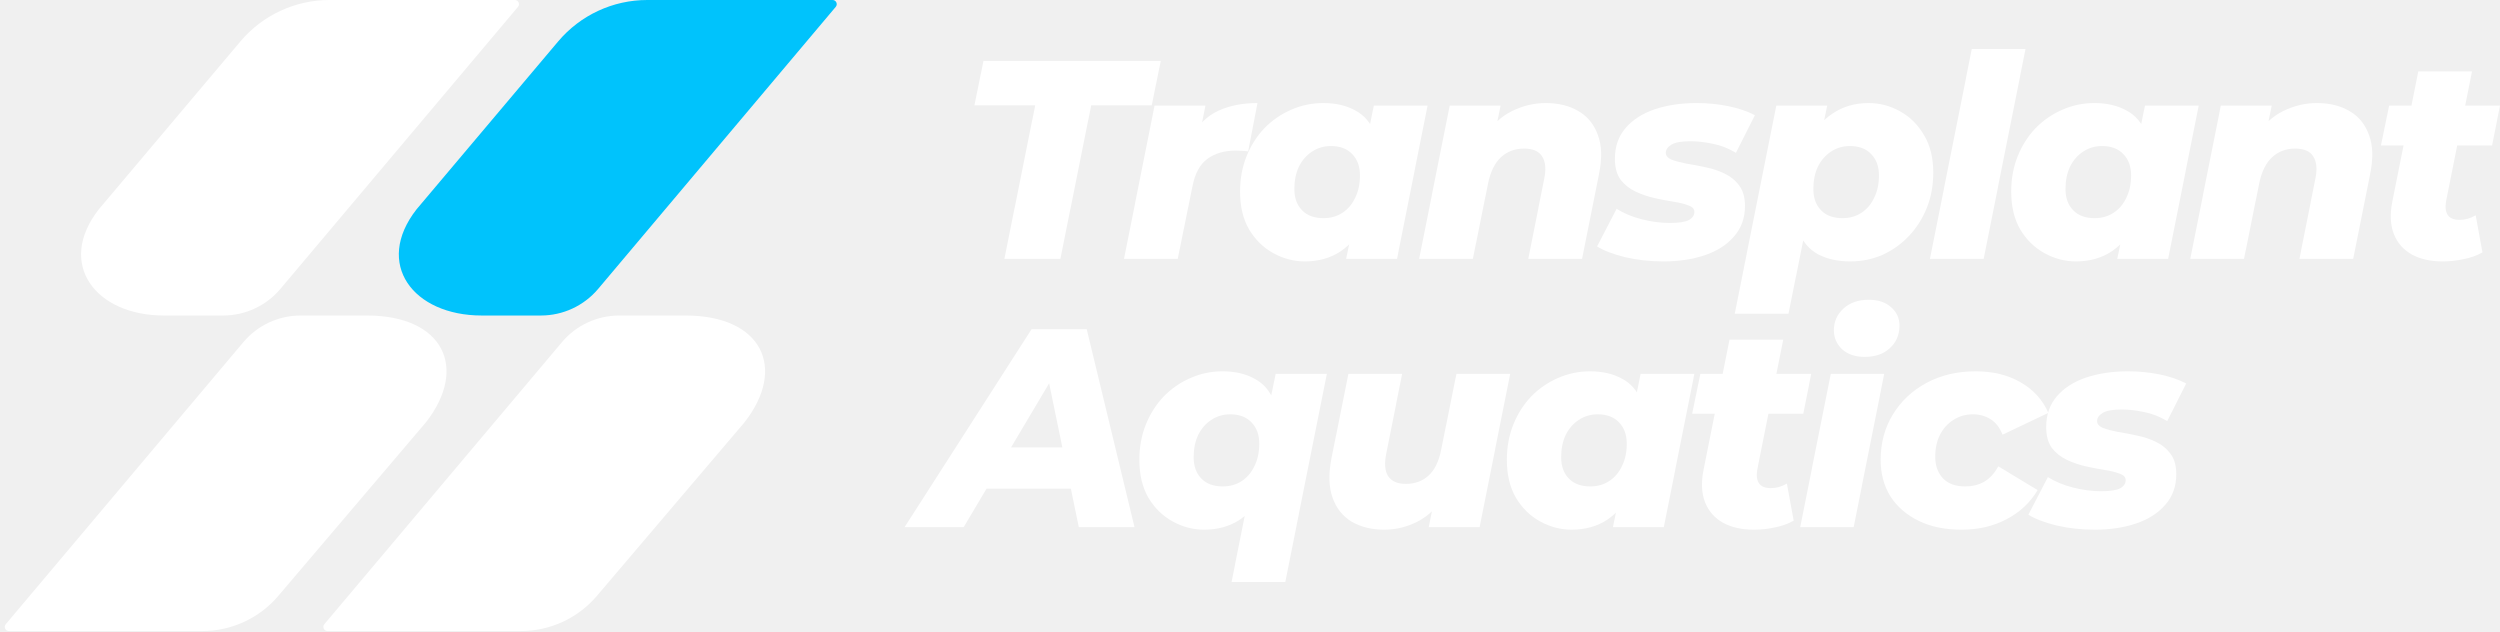
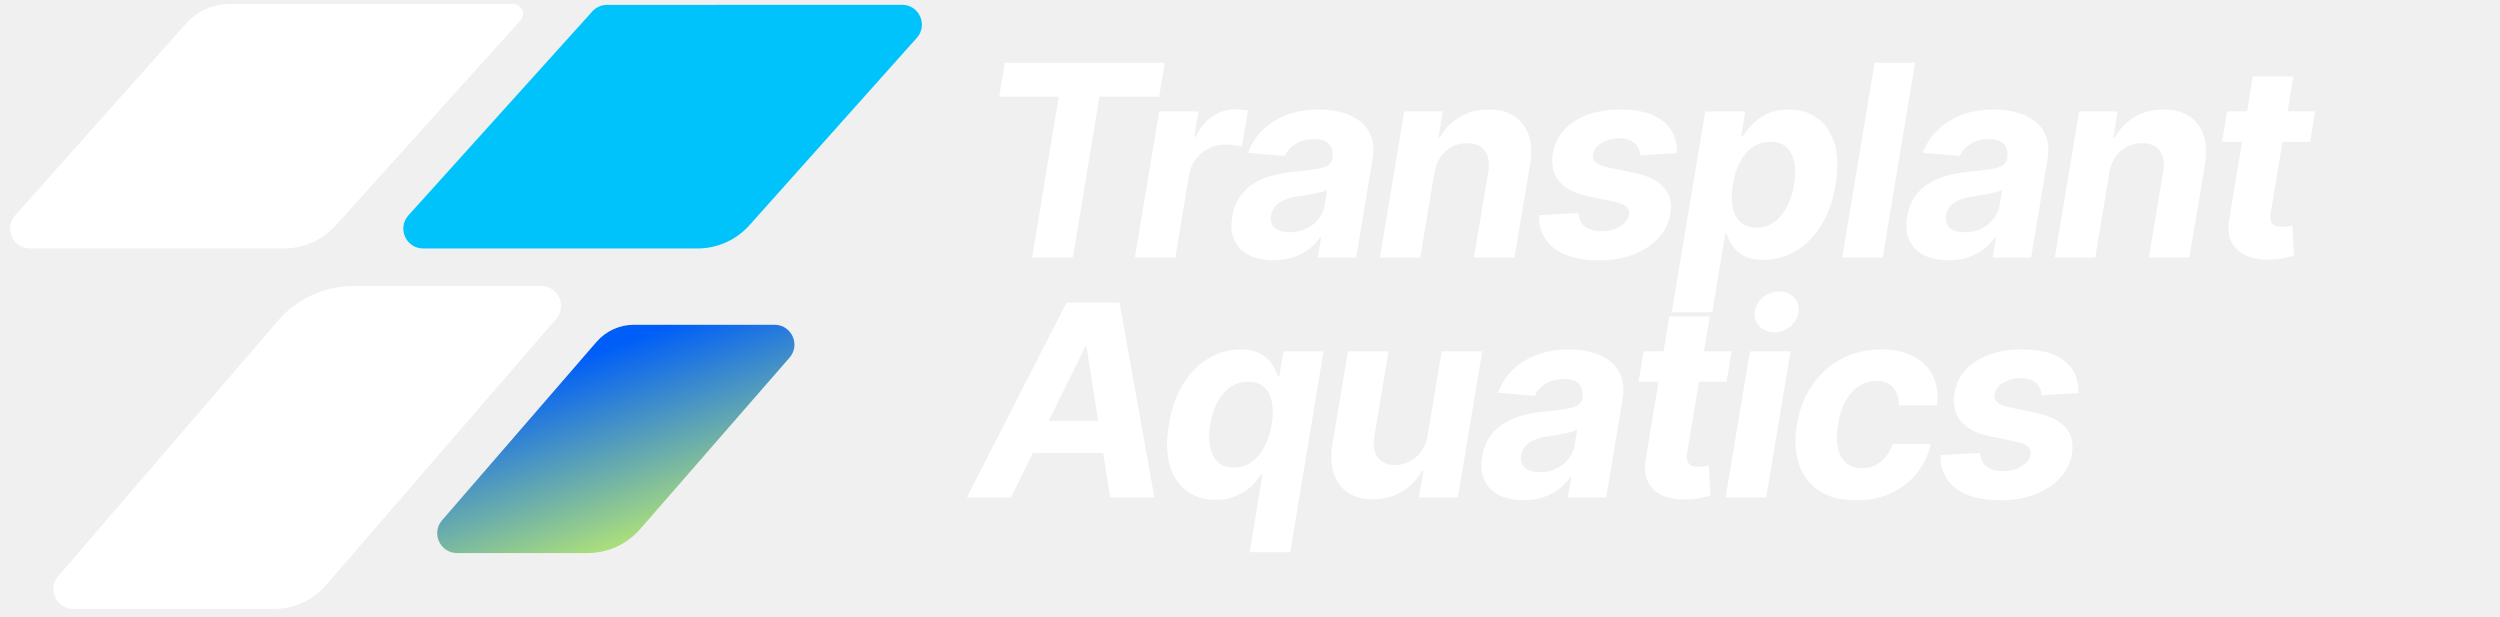
- <svg xmlns="http://www.w3.org/2000/svg" preserveAspectRatio="none" overflow="visible" style="display: block;" width="160" height="40.387" viewBox="0 0 160 40.387" fill="none">
-   <g id="Frame 6">
-     <g id="Primary">
-       <path id="Vector" d="M10.495 20.193C6.102 20.193 3.594 16.884 6.325 13.394L15.389 2.648C16.806 0.969 18.89 0 21.086 0H32.949C33.175 0 33.298 0.265 33.152 0.438L17.946 18.489C17.036 19.57 15.695 20.193 14.282 20.193H10.495Z" fill="white" />
-       <path id="Vector_2" d="M23.489 20.193C28.357 20.193 29.989 23.539 27.259 27.029L17.811 38.137C16.598 39.564 14.819 40.387 12.945 40.387H0.572C0.346 40.387 0.223 40.122 0.369 39.949L15.575 21.898C16.485 20.817 17.826 20.193 19.239 20.193H23.489Z" fill="white" />
-       <path id="Vector_3" d="M43.878 20.193C48.746 20.193 50.379 23.539 47.648 27.029L38.201 38.137C36.987 39.564 35.208 40.387 33.334 40.387H20.962C20.735 40.387 20.612 40.122 20.758 39.949L35.965 21.898C36.875 20.817 38.216 20.193 39.629 20.193H43.878Z" fill="white" />
-       <path id="Vector_4" d="M30.831 20.193C26.438 20.193 23.93 16.884 26.661 13.394L35.725 2.648C37.142 0.969 39.226 0 41.422 0H53.285C53.511 0 53.634 0.265 53.488 0.438L38.282 18.489C37.371 19.57 36.031 20.193 34.617 20.193H30.831Z" fill="#00C3FC" />
-     </g>
-     <g id="Vector_5">
-       <path d="M57.893 33.737L66.02 21.068H69.55L72.609 33.737H69.043L66.781 22.769H68.192L61.676 33.737H57.893ZM61.441 31.276L62.889 28.633H69.079L69.477 31.276H61.441Z" fill="white" />
-       <path d="M77.064 33.9C76.364 33.9 75.694 33.725 75.055 33.376C74.415 33.026 73.896 32.519 73.498 31.855C73.112 31.192 72.919 30.383 72.919 29.43C72.919 28.609 73.058 27.855 73.335 27.167C73.613 26.479 73.993 25.882 74.475 25.375C74.97 24.869 75.537 24.476 76.177 24.199C76.828 23.909 77.516 23.764 78.24 23.764C79.037 23.764 79.718 23.921 80.285 24.235C80.865 24.537 81.287 25.031 81.552 25.719C81.818 26.395 81.878 27.312 81.734 28.47C81.625 29.569 81.365 30.528 80.955 31.348C80.545 32.169 80.014 32.802 79.362 33.249C78.711 33.683 77.945 33.9 77.064 33.9ZM78.258 31.131C78.717 31.131 79.121 31.017 79.471 30.787C79.821 30.558 80.092 30.238 80.285 29.828C80.491 29.418 80.593 28.941 80.593 28.398C80.593 27.831 80.43 27.378 80.105 27.041C79.779 26.691 79.32 26.516 78.729 26.516C78.282 26.516 77.878 26.636 77.516 26.878C77.166 27.107 76.889 27.427 76.684 27.837C76.49 28.247 76.394 28.724 76.394 29.267C76.394 29.834 76.557 30.287 76.883 30.624C77.209 30.962 77.667 31.131 78.258 31.131ZM78.819 37.249L79.851 32.072L80.684 28.851L81.281 25.683L81.643 23.927H84.919L82.258 37.249H78.819Z" fill="white" />
-       <path d="M88.597 33.9C87.8 33.9 87.107 33.731 86.515 33.394C85.936 33.044 85.526 32.531 85.285 31.855C85.043 31.179 85.019 30.341 85.212 29.339L86.298 23.927H89.737L88.724 29.013C88.591 29.641 88.627 30.124 88.832 30.461C89.049 30.799 89.43 30.968 89.972 30.968C90.552 30.968 91.034 30.793 91.421 30.443C91.819 30.081 92.09 29.526 92.235 28.778L93.212 23.927H96.651L94.697 33.737H91.439L92 30.968L92.434 31.765C91.963 32.501 91.384 33.044 90.697 33.394C90.021 33.731 89.321 33.9 88.597 33.9Z" fill="white" />
-       <path d="M100.584 33.9C99.884 33.9 99.214 33.725 98.575 33.376C97.935 33.026 97.416 32.519 97.018 31.855C96.632 31.192 96.439 30.383 96.439 29.43C96.439 28.609 96.578 27.855 96.855 27.167C97.133 26.479 97.513 25.882 97.996 25.375C98.49 24.869 99.057 24.476 99.697 24.199C100.349 23.909 101.036 23.764 101.76 23.764C102.557 23.764 103.238 23.921 103.806 24.235C104.385 24.537 104.807 25.031 105.073 25.719C105.338 26.395 105.398 27.312 105.254 28.47C105.145 29.569 104.886 30.528 104.475 31.348C104.065 32.169 103.534 32.802 102.883 33.249C102.231 33.683 101.465 33.9 100.584 33.9ZM101.778 31.131C102.237 31.131 102.641 31.017 102.991 30.787C103.341 30.558 103.613 30.238 103.806 29.828C104.011 29.418 104.113 28.941 104.113 28.398C104.113 27.831 103.95 27.378 103.625 27.041C103.299 26.691 102.84 26.516 102.249 26.516C101.803 26.516 101.398 26.636 101.036 26.878C100.686 27.107 100.409 27.427 100.204 27.837C100.011 28.247 99.914 28.724 99.914 29.267C99.914 29.834 100.077 30.287 100.403 30.624C100.729 30.962 101.187 31.131 101.778 31.131ZM103.226 33.737L103.57 32.09L104.222 28.851L104.656 25.611L105 23.927H108.439L106.484 33.737H103.226Z" fill="white" />
-       <path d="M112.244 33.9C111.484 33.9 110.832 33.756 110.289 33.466C109.746 33.164 109.36 32.73 109.131 32.163C108.901 31.584 108.865 30.896 109.022 30.099L110.687 21.737H114.126L112.461 30.081C112.401 30.455 112.443 30.745 112.588 30.95C112.732 31.143 112.98 31.24 113.33 31.24C113.511 31.24 113.686 31.216 113.855 31.167C114.024 31.119 114.192 31.047 114.361 30.95L114.796 33.321C114.434 33.526 114.03 33.671 113.583 33.756C113.149 33.852 112.702 33.9 112.244 33.9ZM108.298 26.479L108.823 23.927H115.918L115.411 26.479H108.298Z" fill="white" />
-       <path d="M115.214 33.737L117.169 23.927H120.59L118.635 33.737H115.214ZM119.341 22.841C118.738 22.841 118.255 22.678 117.893 22.353C117.543 22.015 117.368 21.611 117.368 21.14C117.368 20.585 117.573 20.12 117.984 19.746C118.394 19.372 118.931 19.185 119.595 19.185C120.198 19.185 120.675 19.342 121.024 19.656C121.386 19.97 121.567 20.362 121.567 20.832C121.567 21.424 121.362 21.906 120.952 22.28C120.554 22.654 120.017 22.841 119.341 22.841Z" fill="white" />
-       <path d="M125.539 33.9C124.489 33.9 123.578 33.713 122.806 33.339C122.033 32.965 121.43 32.446 120.996 31.783C120.573 31.107 120.362 30.323 120.362 29.43C120.362 28.344 120.622 27.378 121.14 26.534C121.659 25.677 122.377 25.001 123.294 24.506C124.211 24.012 125.261 23.764 126.444 23.764C127.554 23.764 128.513 24 129.322 24.47C130.142 24.941 130.733 25.593 131.095 26.425L128.163 27.819C127.982 27.36 127.723 27.029 127.385 26.823C127.059 26.618 126.685 26.516 126.263 26.516C125.804 26.516 125.388 26.636 125.014 26.878C124.652 27.107 124.368 27.421 124.163 27.819C123.958 28.217 123.855 28.688 123.855 29.231C123.855 29.798 124.018 30.256 124.344 30.606C124.67 30.956 125.147 31.131 125.774 31.131C126.22 31.131 126.619 31.035 126.969 30.841C127.331 30.636 127.638 30.305 127.892 29.846L130.408 31.366C129.937 32.163 129.273 32.784 128.417 33.231C127.572 33.677 126.613 33.9 125.539 33.9Z" fill="white" />
-       <path d="M134.07 33.9C133.201 33.9 132.38 33.81 131.608 33.629C130.836 33.436 130.239 33.207 129.816 32.941L131.065 30.534C131.524 30.823 132.061 31.047 132.676 31.203C133.291 31.36 133.889 31.439 134.468 31.439C135.035 31.439 135.439 31.378 135.681 31.258C135.922 31.125 136.043 30.95 136.043 30.733C136.043 30.54 135.916 30.401 135.662 30.317C135.421 30.22 135.107 30.142 134.721 30.081C134.335 30.021 133.925 29.943 133.49 29.846C133.068 29.75 132.664 29.611 132.278 29.43C131.892 29.249 131.572 28.995 131.318 28.669C131.077 28.332 130.956 27.885 130.956 27.33C130.956 26.546 131.186 25.888 131.644 25.357C132.103 24.826 132.724 24.428 133.509 24.163C134.305 23.897 135.198 23.764 136.187 23.764C136.887 23.764 137.563 23.831 138.215 23.963C138.866 24.096 139.433 24.289 139.916 24.543L138.703 26.95C138.221 26.66 137.726 26.467 137.219 26.371C136.712 26.262 136.236 26.208 135.789 26.208C135.222 26.208 134.818 26.28 134.576 26.425C134.335 26.57 134.214 26.745 134.214 26.95C134.214 27.131 134.335 27.276 134.576 27.384C134.83 27.481 135.144 27.565 135.518 27.638C135.904 27.698 136.314 27.777 136.748 27.873C137.183 27.958 137.587 28.09 137.961 28.271C138.347 28.452 138.661 28.706 138.902 29.032C139.156 29.357 139.282 29.798 139.282 30.353C139.282 31.125 139.047 31.777 138.577 32.308C138.118 32.839 137.497 33.237 136.712 33.502C135.928 33.768 135.047 33.9 134.07 33.9Z" fill="white" />
-       <path d="M64.281 16.568L66.254 6.74H62.363L62.942 3.898H74.29L73.711 6.74H69.838L67.865 16.568H64.281Z" fill="white" />
-       <path d="M71.936 16.568L73.891 6.758H77.149L76.588 9.545L76.262 8.749C76.696 7.965 77.269 7.41 77.981 7.084C78.693 6.758 79.526 6.595 80.479 6.595L79.882 9.69C79.737 9.666 79.604 9.654 79.484 9.654C79.363 9.642 79.236 9.636 79.103 9.636C78.355 9.636 77.74 9.817 77.257 10.179C76.787 10.529 76.473 11.114 76.316 11.935L75.375 16.568H71.936Z" fill="white" />
-       <path d="M83.509 16.731C82.809 16.731 82.139 16.556 81.5 16.206C80.86 15.856 80.341 15.349 79.943 14.686C79.557 14.022 79.364 13.214 79.364 12.26C79.364 11.44 79.503 10.686 79.78 9.998C80.058 9.31 80.438 8.713 80.921 8.206C81.415 7.699 81.983 7.307 82.622 7.029C83.274 6.74 83.962 6.595 84.686 6.595C85.482 6.595 86.164 6.752 86.731 7.066C87.31 7.367 87.732 7.862 87.998 8.55C88.263 9.226 88.324 10.143 88.179 11.301C88.07 12.399 87.811 13.358 87.4 14.179C86.99 14.999 86.459 15.633 85.808 16.079C85.156 16.514 84.39 16.731 83.509 16.731ZM84.704 13.962C85.162 13.962 85.566 13.847 85.916 13.618C86.266 13.389 86.538 13.069 86.731 12.659C86.936 12.248 87.038 11.772 87.038 11.229C87.038 10.662 86.876 10.209 86.55 9.871C86.224 9.521 85.766 9.346 85.174 9.346C84.728 9.346 84.323 9.467 83.962 9.708C83.612 9.938 83.334 10.257 83.129 10.668C82.936 11.078 82.839 11.555 82.839 12.098C82.839 12.665 83.002 13.117 83.328 13.455C83.654 13.793 84.112 13.962 84.704 13.962ZM86.152 16.568L86.496 14.921L87.147 11.681L87.582 8.441L87.925 6.758H91.364L89.41 16.568H86.152Z" fill="white" />
-       <path d="M98.916 6.595C99.748 6.595 100.454 6.77 101.033 7.12C101.612 7.458 102.023 7.965 102.264 8.64C102.517 9.304 102.542 10.137 102.336 11.138L101.25 16.568H97.811L98.825 11.464C98.958 10.836 98.916 10.354 98.698 10.016C98.493 9.678 98.107 9.509 97.54 9.509C96.961 9.509 96.472 9.69 96.074 10.052C95.676 10.414 95.398 10.969 95.241 11.717L94.264 16.568H90.825L92.78 6.758H96.038L95.477 9.509L95.042 8.713C95.513 7.977 96.092 7.44 96.78 7.102C97.48 6.764 98.192 6.595 98.916 6.595Z" fill="white" />
-       <path d="M106.466 16.731C105.598 16.731 104.777 16.64 104.005 16.459C103.233 16.267 102.635 16.037 102.213 15.772L103.462 13.364C103.92 13.654 104.457 13.877 105.073 14.034C105.688 14.191 106.285 14.27 106.865 14.27C107.432 14.27 107.836 14.209 108.077 14.088C108.319 13.956 108.439 13.781 108.439 13.564C108.439 13.37 108.313 13.232 108.059 13.147C107.818 13.051 107.504 12.972 107.118 12.912C106.732 12.852 106.322 12.773 105.887 12.677C105.465 12.58 105.061 12.441 104.674 12.26C104.288 12.079 103.969 11.826 103.715 11.5C103.474 11.162 103.353 10.716 103.353 10.161C103.353 9.376 103.582 8.719 104.041 8.188C104.5 7.657 105.121 7.259 105.905 6.993C106.702 6.728 107.595 6.595 108.584 6.595C109.284 6.595 109.96 6.661 110.611 6.794C111.263 6.927 111.83 7.12 112.313 7.373L111.1 9.781C110.617 9.491 110.123 9.298 109.616 9.201C109.109 9.093 108.632 9.039 108.186 9.039C107.619 9.039 107.214 9.111 106.973 9.256C106.732 9.401 106.611 9.576 106.611 9.781C106.611 9.962 106.732 10.107 106.973 10.215C107.227 10.312 107.54 10.396 107.914 10.469C108.3 10.529 108.711 10.607 109.145 10.704C109.58 10.788 109.984 10.921 110.358 11.102C110.744 11.283 111.058 11.536 111.299 11.862C111.552 12.188 111.679 12.628 111.679 13.184C111.679 13.956 111.444 14.607 110.973 15.138C110.515 15.669 109.893 16.067 109.109 16.333C108.325 16.598 107.444 16.731 106.466 16.731Z" fill="white" />
-       <path d="M118.408 16.731C117.624 16.731 116.942 16.58 116.363 16.279C115.783 15.965 115.361 15.464 115.096 14.776C114.83 14.088 114.77 13.171 114.915 12.025C115.035 10.903 115.295 9.938 115.693 9.129C116.103 8.321 116.634 7.699 117.286 7.265C117.949 6.818 118.716 6.595 119.584 6.595C120.296 6.595 120.966 6.77 121.594 7.12C122.233 7.47 122.746 7.977 123.132 8.64C123.53 9.292 123.729 10.094 123.729 11.048C123.729 11.868 123.591 12.622 123.313 13.31C123.035 13.998 122.649 14.601 122.155 15.12C121.672 15.627 121.111 16.025 120.471 16.315C119.832 16.592 119.144 16.731 118.408 16.731ZM111.023 20.079L113.684 6.758H116.942L116.598 8.405L115.964 11.645L115.512 14.867L114.462 20.079H111.023ZM117.919 13.962C118.378 13.962 118.782 13.847 119.132 13.618C119.482 13.389 119.753 13.069 119.946 12.659C120.152 12.248 120.254 11.772 120.254 11.229C120.254 10.662 120.091 10.209 119.765 9.871C119.44 9.521 118.981 9.346 118.39 9.346C117.943 9.346 117.539 9.467 117.177 9.708C116.827 9.938 116.55 10.257 116.345 10.668C116.151 11.078 116.055 11.555 116.055 12.098C116.055 12.665 116.218 13.117 116.544 13.455C116.869 13.793 117.328 13.962 117.919 13.962Z" fill="white" />
-       <path d="M123.516 16.568L126.194 3.138H129.633L126.955 16.568H123.516Z" fill="white" />
-       <path d="M132.862 16.731C132.162 16.731 131.492 16.556 130.853 16.206C130.213 15.856 129.694 15.349 129.296 14.686C128.91 14.022 128.717 13.214 128.717 12.26C128.717 11.44 128.856 10.686 129.133 9.998C129.411 9.31 129.791 8.713 130.273 8.206C130.768 7.699 131.335 7.307 131.975 7.029C132.626 6.74 133.314 6.595 134.038 6.595C134.835 6.595 135.516 6.752 136.084 7.066C136.663 7.367 137.085 7.862 137.35 8.55C137.616 9.226 137.676 10.143 137.531 11.301C137.423 12.399 137.163 13.358 136.753 14.179C136.343 14.999 135.812 15.633 135.16 16.079C134.509 16.514 133.743 16.731 132.862 16.731ZM134.056 13.962C134.515 13.962 134.919 13.847 135.269 13.618C135.619 13.389 135.89 13.069 136.084 12.659C136.289 12.248 136.391 11.772 136.391 11.229C136.391 10.662 136.228 10.209 135.903 9.871C135.577 9.521 135.118 9.346 134.527 9.346C134.08 9.346 133.676 9.467 133.314 9.708C132.964 9.938 132.687 10.257 132.482 10.668C132.289 11.078 132.192 11.555 132.192 12.098C132.192 12.665 132.355 13.117 132.681 13.455C133.007 13.793 133.465 13.962 134.056 13.962ZM135.504 16.568L135.848 14.921L136.5 11.681L136.934 8.441L137.278 6.758H140.717L138.762 16.568H135.504Z" fill="white" />
-       <path d="M148.268 6.595C149.101 6.595 149.807 6.77 150.386 7.12C150.965 7.458 151.375 7.965 151.617 8.64C151.87 9.304 151.894 10.137 151.689 11.138L150.603 16.568H147.164L148.178 11.464C148.311 10.836 148.268 10.354 148.051 10.016C147.846 9.678 147.46 9.509 146.893 9.509C146.313 9.509 145.825 9.69 145.427 10.052C145.028 10.414 144.751 10.969 144.594 11.717L143.617 16.568H140.178L142.132 6.758H145.39L144.829 9.509L144.395 8.713C144.865 7.977 145.445 7.44 146.132 7.102C146.832 6.764 147.544 6.595 148.268 6.595Z" fill="white" />
-       <path d="M156.326 16.731C155.566 16.731 154.914 16.586 154.371 16.297C153.828 15.995 153.442 15.561 153.213 14.993C152.983 14.414 152.947 13.726 153.104 12.93L154.769 4.568H158.208L156.543 12.912C156.483 13.286 156.525 13.576 156.67 13.781C156.815 13.974 157.062 14.07 157.412 14.07C157.593 14.07 157.768 14.046 157.937 13.998C158.106 13.95 158.275 13.877 158.444 13.781L158.878 16.152C158.516 16.357 158.112 16.502 157.665 16.586C157.231 16.683 156.784 16.731 156.326 16.731ZM152.38 9.31L152.905 6.758H160L159.493 9.31H152.38Z" fill="white" />
-     </g>
-   </g>
+ <svg xmlns="http://www.w3.org/2000/svg" width="1797" height="443" viewBox="0 0 1797 443" fill="none">
+   <path d="M422.428 397.538H328.557C316.339 397.538 309.778 383.178 317.776 373.941L428.765 245.764C435.537 237.943 445.372 233.45 455.717 233.45H556.769C569.007 233.45 575.56 247.852 567.521 257.079L460.06 380.413C450.581 391.293 436.858 397.538 422.428 397.538Z" fill="url(#paint0_linear_49_1330)" />
+   <path d="M196.763 437.691H52.677C40.481 437.691 33.912 423.374 41.867 414.129L199.948 230.401C213.494 214.658 233.231 205.603 253.999 205.603H388.999C401.21 205.603 407.773 219.95 399.789 229.189L234.527 420.415C225.046 431.385 211.263 437.691 196.763 437.691Z" fill="white" />
+   <path d="M648.391 3.429L436.328 3.502C432.292 3.504 428.445 5.216 425.742 8.214L293.589 154.787C285.317 163.961 291.828 178.597 304.181 178.597H501.429C515.642 178.597 529.182 172.538 538.651 161.938L659.031 27.191C667.242 18 660.716 3.425 648.391 3.429Z" fill="#00C3FC" />
+   <path d="M374.05 14.716L241.242 162.097C231.777 172.601 218.302 178.597 204.163 178.597H21.521C9.208 178.597 2.683 164.043 10.873 154.85L133.574 17.134C141.692 8.023 153.314 2.812 165.517 2.812H368.753C374.928 2.812 378.184 10.128 374.05 14.716Z" fill="white" />
+   <path d="M718.18 69.485L722.282 45.078H837.276L833.174 69.485H790.307L771.164 185.094H741.903L761.046 69.485H718.18Z" fill="white" />
+   <path d="M815.741 185.094L833.243 80.082H861.479L858.403 98.404H859.497C862.505 91.887 866.538 86.964 871.598 83.637C876.702 80.264 882.195 78.578 888.074 78.578C889.533 78.578 891.06 78.669 892.655 78.851C894.296 78.988 895.754 79.216 897.03 79.535L892.655 105.446C891.379 104.99 889.555 104.626 887.185 104.352C884.861 104.033 882.65 103.874 880.554 103.874C876.315 103.874 872.372 104.808 868.726 106.677C865.08 108.5 862.003 111.052 859.497 114.334C857.035 117.616 855.417 121.399 854.643 125.683L844.866 185.094H815.741Z" fill="white" />
+   <path d="M915.405 187.077C908.751 187.077 902.985 185.915 898.108 183.59C893.277 181.22 889.722 177.711 887.443 173.062C885.164 168.413 884.595 162.647 885.734 155.765C886.737 149.931 888.628 145.054 891.408 141.134C894.234 137.169 897.675 133.978 901.732 131.562C905.788 129.147 910.278 127.301 915.2 126.025C920.168 124.749 925.296 123.883 930.583 123.427C936.691 122.789 941.659 122.173 945.487 121.581C949.361 120.988 952.256 120.145 954.17 119.051C956.084 117.912 957.246 116.225 957.657 113.992V113.582C958.34 109.297 957.543 105.97 955.264 103.6C953.03 101.185 949.452 99.977 944.53 99.977C939.334 99.977 934.913 101.116 931.267 103.395C927.666 105.674 925.091 108.568 923.541 112.078L897.015 109.89C899.385 103.509 902.963 97.994 907.748 93.345C912.58 88.65 918.391 85.05 925.182 82.543C931.973 79.991 939.585 78.714 948.017 78.714C953.851 78.714 959.297 79.398 964.357 80.766C969.461 82.133 973.86 84.252 977.551 87.124C981.289 89.995 983.978 93.687 985.619 98.199C987.305 102.666 987.647 108.021 986.644 114.266L974.817 185.094H947.196L949.658 170.532H948.837C946.604 173.814 943.869 176.708 940.633 179.215C937.397 181.676 933.682 183.613 929.489 185.026C925.296 186.393 920.601 187.077 915.405 187.077ZM927.096 166.977C931.335 166.977 935.232 166.134 938.787 164.447C942.388 162.715 945.35 160.391 947.675 157.474C950.045 154.557 951.549 151.252 952.187 147.56L953.965 136.417C953.053 137.009 951.731 137.533 949.999 137.989C948.313 138.445 946.467 138.878 944.462 139.288C942.502 139.653 940.519 139.994 938.514 140.314C936.508 140.587 934.708 140.86 933.113 141.134C929.603 141.635 926.458 142.433 923.678 143.527C920.898 144.621 918.642 146.102 916.91 147.971C915.178 149.794 914.106 152.073 913.696 154.807C913.058 158.773 913.993 161.804 916.499 163.9C919.052 165.951 922.584 166.977 927.096 166.977Z" fill="white" />
+   <path d="M1031.02 124.384L1020.9 185.094H991.842L1009.34 80.082H1037.03L1034.02 98.609H1035.19C1038.51 92.456 1043.21 87.602 1049.27 84.047C1055.38 80.492 1062.33 78.714 1070.12 78.714C1077.41 78.714 1083.5 80.31 1088.38 83.5C1093.3 86.691 1096.76 91.226 1098.77 97.105C1100.82 102.985 1101.16 110.027 1099.79 118.231L1088.58 185.094H1059.46L1069.78 123.427C1070.83 117 1070.01 111.987 1067.32 108.386C1064.68 104.74 1060.41 102.917 1054.53 102.917C1050.61 102.917 1047.01 103.76 1043.73 105.446C1040.45 107.133 1037.69 109.594 1035.46 112.83C1033.27 116.02 1031.79 119.872 1031.02 124.384Z" fill="white" />
+   <path d="M1205.37 110.027L1178.91 111.668C1178.78 109.343 1178.14 107.269 1177 105.446C1175.91 103.577 1174.29 102.096 1172.15 101.002C1170.05 99.908 1167.4 99.361 1164.21 99.361C1159.43 99.361 1155.17 100.455 1151.43 102.643C1147.69 104.831 1145.57 107.634 1145.07 111.052C1144.66 113.24 1145.23 115.086 1146.78 116.59C1148.33 118.094 1151.45 119.37 1156.15 120.419L1174.61 124.247C1184.45 126.344 1191.56 129.831 1195.94 134.707C1200.36 139.584 1201.93 145.965 1200.65 153.85C1199.51 160.55 1196.58 166.407 1191.83 171.421C1187.09 176.389 1181.08 180.263 1173.79 183.043C1166.49 185.778 1158.4 187.145 1149.52 187.145C1135.25 187.145 1124.4 184.228 1116.97 178.394C1109.54 172.56 1105.97 164.652 1106.24 154.671L1134.68 153.167C1134.91 157.451 1136.41 160.687 1139.19 162.875C1141.97 165.017 1145.78 166.111 1150.61 166.156C1156.03 166.248 1160.64 165.131 1164.42 162.806C1168.25 160.436 1170.41 157.565 1170.91 154.192C1171.28 151.822 1170.6 149.908 1168.86 148.449C1167.18 146.991 1164.08 145.783 1159.57 144.826L1142.06 141.202C1132.13 139.151 1124.99 135.482 1120.66 130.195C1116.33 124.908 1114.85 118.185 1116.22 110.027C1117.31 103.509 1120.03 97.926 1124.36 93.277C1128.73 88.582 1134.36 84.981 1141.24 82.475C1148.17 79.968 1155.99 78.714 1164.69 78.714C1178.32 78.714 1188.58 81.517 1195.46 87.124C1202.39 92.73 1205.69 100.364 1205.37 110.027Z" fill="white" />
+   <path d="M1201.6 224.474L1225.8 80.082H1254.51L1251.57 97.721H1252.87C1254.6 94.895 1256.91 92.023 1259.78 89.106C1262.69 86.144 1266.32 83.683 1270.65 81.723C1274.98 79.717 1280.06 78.714 1285.89 78.714C1293.6 78.714 1300.32 80.72 1306.06 84.731C1311.8 88.696 1315.95 94.69 1318.5 102.711C1321.1 110.688 1321.4 120.692 1319.39 132.725C1317.48 144.438 1313.95 154.329 1308.8 162.396C1303.69 170.418 1297.56 176.503 1290.41 180.65C1283.29 184.752 1275.75 186.803 1267.78 186.803C1262.12 186.803 1257.47 185.869 1253.83 184C1250.23 182.132 1247.42 179.784 1245.42 176.958C1243.41 174.087 1242 171.193 1241.18 168.276H1240.09L1230.79 224.474H1201.6ZM1245.56 132.588C1244.55 138.832 1244.51 144.279 1245.42 148.928C1246.38 153.577 1248.29 157.2 1251.16 159.798C1254.03 162.351 1257.82 163.627 1262.51 163.627C1267.25 163.627 1271.47 162.328 1275.16 159.73C1278.85 157.086 1281.93 153.44 1284.39 148.791C1286.85 144.097 1288.6 138.695 1289.65 132.588C1290.61 126.526 1290.63 121.193 1289.72 116.59C1288.81 111.987 1286.94 108.386 1284.12 105.788C1281.29 103.19 1277.46 101.891 1272.63 101.891C1267.93 101.891 1263.72 103.144 1259.98 105.651C1256.29 108.158 1253.21 111.713 1250.75 116.317C1248.29 120.92 1246.56 126.344 1245.56 132.588Z" fill="white" />
+   <path d="M1376.57 45.078L1353.32 185.094H1324.2L1347.44 45.078H1376.57Z" fill="white" />
+   <path d="M1400.55 187.077C1393.89 187.077 1388.13 185.915 1383.25 183.59C1378.42 181.22 1374.86 177.711 1372.59 173.062C1370.31 168.413 1369.74 162.647 1370.88 155.765C1371.88 149.931 1373.77 145.054 1376.55 141.134C1379.38 137.169 1382.82 133.978 1386.87 131.562C1390.93 129.147 1395.42 127.301 1400.34 126.025C1405.31 124.749 1410.44 123.883 1415.73 123.427C1421.83 122.789 1426.8 122.173 1430.63 121.581C1434.5 120.988 1437.4 120.145 1439.31 119.051C1441.23 117.912 1442.39 116.225 1442.8 113.992V113.582C1443.48 109.297 1442.68 105.97 1440.41 103.6C1438.17 101.185 1434.59 99.977 1429.67 99.977C1424.48 99.977 1420.06 101.116 1416.41 103.395C1412.81 105.674 1410.23 108.568 1408.68 112.078L1382.16 109.89C1384.53 103.509 1388.1 97.994 1392.89 93.345C1397.72 88.65 1403.53 85.05 1410.32 82.543C1417.12 79.991 1424.73 78.714 1433.16 78.714C1438.99 78.714 1444.44 79.398 1449.5 80.766C1454.6 82.133 1459 84.252 1462.69 87.124C1466.43 89.995 1469.12 93.687 1470.76 98.199C1472.45 102.666 1472.79 108.021 1471.79 114.266L1459.96 185.094H1432.34L1434.8 170.532H1433.98C1431.75 173.814 1429.01 176.708 1425.78 179.215C1422.54 181.676 1418.82 183.613 1414.63 185.026C1410.44 186.393 1405.74 187.077 1400.55 187.077ZM1412.24 166.977C1416.48 166.977 1420.37 166.134 1423.93 164.447C1427.53 162.715 1430.49 160.391 1432.82 157.474C1435.19 154.557 1436.69 151.252 1437.33 147.56L1439.11 136.417C1438.2 137.009 1436.87 137.533 1435.14 137.989C1433.46 138.445 1431.61 138.878 1429.6 139.288C1427.64 139.653 1425.66 139.994 1423.66 140.314C1421.65 140.587 1419.85 140.86 1418.25 141.134C1414.75 141.635 1411.6 142.433 1408.82 143.527C1406.04 144.621 1403.78 146.102 1402.05 147.971C1400.32 149.794 1399.25 152.073 1398.84 154.807C1398.2 158.773 1399.13 161.804 1401.64 163.9C1404.19 165.951 1407.73 166.977 1412.24 166.977Z" fill="white" />
+   <path d="M1516.16 124.384L1506.04 185.094H1476.98L1494.49 80.082H1522.17L1519.17 98.609H1520.33C1523.66 92.456 1528.35 87.602 1534.41 84.047C1540.52 80.492 1547.47 78.714 1555.26 78.714C1562.56 78.714 1568.64 80.31 1573.52 83.5C1578.44 86.691 1581.91 91.226 1583.91 97.105C1585.96 102.985 1586.3 110.027 1584.94 118.231L1573.72 185.094H1544.6L1554.92 123.427C1555.97 117 1555.15 111.987 1552.46 108.386C1549.82 104.74 1545.56 102.917 1539.68 102.917C1535.76 102.917 1532.16 103.76 1528.87 105.446C1525.59 107.133 1522.84 109.594 1520.6 112.83C1518.41 116.02 1516.93 119.872 1516.16 124.384Z" fill="white" />
+   <path d="M1664.12 80.082L1660.5 101.959H1597.19L1600.88 80.082H1664.12ZM1619.34 54.923H1648.47L1632.2 152.825C1631.74 155.514 1631.81 157.61 1632.4 159.115C1632.99 160.573 1633.97 161.599 1635.34 162.191C1636.75 162.784 1638.44 163.08 1640.4 163.08C1641.77 163.08 1643.16 162.966 1644.57 162.738C1645.98 162.465 1647.06 162.259 1647.78 162.123L1648.88 183.795C1647.24 184.297 1645.03 184.844 1642.25 185.436C1639.51 186.029 1636.28 186.393 1632.54 186.53C1625.43 186.803 1619.41 185.869 1614.49 183.727C1609.57 181.539 1606.03 178.189 1603.89 173.677C1601.75 169.165 1601.29 163.49 1602.53 156.653L1619.34 54.923Z" fill="white" />
+   <path d="M726.722 357.543H695L766.581 217.526H804.73L829.752 357.543H798.03L781.006 249.522H779.912L726.722 357.543ZM733.969 302.507H808.9L804.935 325.615H730.004L733.969 302.507Z" fill="white" />
+   <path d="M898.292 396.923L907.522 340.725H906.633C904.855 343.642 902.485 346.536 899.523 349.407C896.56 352.233 892.937 354.58 888.652 356.449C884.413 358.318 879.468 359.252 873.816 359.252C865.84 359.252 858.981 357.201 853.238 353.099C847.495 348.951 843.393 342.867 840.932 334.845C838.516 326.778 838.265 316.887 840.18 305.173C842.185 293.141 845.786 283.136 850.982 275.16C856.178 267.138 862.331 261.145 869.441 257.179C876.551 253.169 883.935 251.163 891.592 251.163C897.472 251.163 902.212 252.166 905.812 254.171C909.459 256.131 912.262 258.592 914.222 261.555C916.181 264.472 917.549 267.343 918.324 270.169H919.554L922.631 252.53H951.345L927.417 396.923H898.292ZM886.875 336.076C891.569 336.076 895.762 334.799 899.454 332.247C903.192 329.649 906.291 326.026 908.752 321.377C911.259 316.728 913.037 311.281 914.085 305.037C915.133 298.792 915.156 293.369 914.153 288.765C913.196 284.162 911.282 280.607 908.41 278.1C905.585 275.593 901.824 274.34 897.13 274.34C892.298 274.34 888.037 275.639 884.345 278.237C880.653 280.835 877.577 284.435 875.115 289.039C872.654 293.642 870.922 298.975 869.92 305.037C868.917 311.144 868.871 316.545 869.783 321.24C870.74 325.889 872.631 329.535 875.457 332.179C878.329 334.777 882.134 336.076 886.875 336.076Z" fill="white" />
+   <path d="M1026.24 312.831L1036.29 252.53H1065.42L1047.92 357.543H1019.95L1023.1 338.468H1022C1018.77 344.621 1014.05 349.567 1007.85 353.304C1001.65 357.042 994.612 358.91 986.727 358.91C979.708 358.91 973.782 357.315 968.951 354.125C964.165 350.934 960.77 346.399 958.764 340.519C956.759 334.64 956.417 327.598 957.739 319.394L968.951 252.53H998.076L987.821 314.198C986.863 320.397 987.729 325.296 990.419 328.897C993.108 332.498 997.21 334.298 1002.72 334.298C1006.23 334.298 1009.63 333.5 1012.91 331.905C1016.24 330.264 1019.11 327.849 1021.53 324.658C1023.94 321.468 1025.51 317.525 1026.24 312.831Z" fill="white" />
+   <path d="M1095.11 359.526C1088.45 359.526 1082.69 358.363 1077.81 356.039C1072.98 353.669 1069.42 350.159 1067.15 345.51C1064.87 340.861 1064.3 335.096 1065.44 328.213C1066.44 322.379 1068.33 317.502 1071.11 313.583C1073.94 309.617 1077.38 306.427 1081.43 304.011C1085.49 301.596 1089.98 299.75 1094.9 298.473C1099.87 297.197 1105 296.331 1110.29 295.875C1116.39 295.237 1121.36 294.622 1125.19 294.03C1129.06 293.437 1131.96 292.594 1133.87 291.5C1135.79 290.36 1136.95 288.674 1137.36 286.441V286.031C1138.04 281.746 1137.24 278.419 1134.97 276.049C1132.73 273.633 1129.15 272.425 1124.23 272.425C1119.04 272.425 1114.62 273.565 1110.97 275.844C1107.37 278.123 1104.79 281.017 1103.24 284.526L1076.72 282.339C1079.09 275.958 1082.66 270.443 1087.45 265.794C1092.28 261.099 1098.09 257.499 1104.88 254.992C1111.68 252.439 1119.29 251.163 1127.72 251.163C1133.55 251.163 1139 251.847 1144.06 253.214C1149.16 254.582 1153.56 256.701 1157.25 259.572C1160.99 262.444 1163.68 266.136 1165.32 270.648C1167.01 275.115 1167.35 280.47 1166.35 286.714L1154.52 357.543H1126.9L1129.36 342.981H1128.54C1126.31 346.262 1123.57 349.157 1120.34 351.663C1117.1 354.125 1113.38 356.062 1109.19 357.475C1105 358.842 1100.3 359.526 1095.11 359.526ZM1106.8 339.426C1111.04 339.426 1114.93 338.582 1118.49 336.896C1122.09 335.164 1125.05 332.839 1127.38 329.922C1129.75 327.005 1131.25 323.701 1131.89 320.009L1133.67 308.865C1132.76 309.458 1131.43 309.982 1129.7 310.438C1128.02 310.894 1126.17 311.327 1124.16 311.737C1122.2 312.101 1120.22 312.443 1118.22 312.762C1116.21 313.036 1114.41 313.309 1112.81 313.583C1109.31 314.084 1106.16 314.882 1103.38 315.975C1100.6 317.069 1098.34 318.551 1096.61 320.419C1094.88 322.243 1093.81 324.521 1093.4 327.256C1092.76 331.221 1093.69 334.252 1096.2 336.349C1098.75 338.4 1102.29 339.426 1106.8 339.426Z" fill="white" />
+   <path d="M1244.7 252.53L1241.07 274.408H1177.77L1181.46 252.53H1244.7ZM1199.92 227.371H1229.04L1212.77 325.273C1212.31 327.963 1212.38 330.059 1212.97 331.563C1213.57 333.022 1214.55 334.047 1215.91 334.64C1217.33 335.232 1219.01 335.529 1220.97 335.529C1222.34 335.529 1223.73 335.415 1225.14 335.187C1226.56 334.913 1227.63 334.708 1228.36 334.571L1229.45 356.244C1227.81 356.745 1225.6 357.292 1222.82 357.885C1220.08 358.477 1216.85 358.842 1213.11 358.979C1206 359.252 1199.98 358.318 1195.06 356.176C1190.14 353.988 1186.61 350.638 1184.47 346.126C1182.32 341.613 1181.87 335.939 1183.1 329.102L1199.92 227.371Z" fill="white" />
+   <path d="M1240.39 357.543L1257.89 252.53H1287.02L1269.52 357.543H1240.39ZM1275.46 238.857C1271.13 238.857 1267.56 237.421 1264.73 234.55C1261.95 231.633 1260.81 228.169 1261.31 224.158C1261.81 220.056 1263.77 216.592 1267.19 213.766C1270.61 210.895 1274.48 209.459 1278.81 209.459C1283.14 209.459 1286.68 210.895 1289.41 213.766C1292.15 216.592 1293.28 220.056 1292.83 224.158C1292.37 228.169 1290.44 231.633 1287.02 234.55C1283.64 237.421 1279.79 238.857 1275.46 238.857Z" fill="white" />
+   <path d="M1334.24 359.594C1323.44 359.594 1314.55 357.315 1307.58 352.757C1300.65 348.154 1295.8 341.773 1293.02 333.614C1290.28 325.456 1289.81 316.067 1291.58 305.447C1293.31 294.69 1296.94 285.256 1302.45 277.143C1307.97 268.984 1314.96 262.626 1323.44 258.068C1331.97 253.465 1341.54 251.163 1352.16 251.163C1361.32 251.163 1369.07 252.827 1375.4 256.154C1381.74 259.481 1386.39 264.153 1389.35 270.169C1392.31 276.186 1393.31 283.25 1392.36 291.363H1364.94C1364.99 286.167 1363.64 281.951 1360.91 278.715C1358.17 275.479 1354.16 273.861 1348.87 273.861C1344.32 273.861 1340.12 275.092 1336.29 277.553C1332.51 279.969 1329.3 283.501 1326.66 288.15C1324.06 292.799 1322.23 298.428 1321.19 305.037C1320.09 311.737 1320.07 317.434 1321.12 322.129C1322.17 326.823 1324.17 330.401 1327.13 332.862C1330.1 335.323 1333.83 336.554 1338.35 336.554C1341.72 336.554 1344.84 335.87 1347.71 334.503C1350.63 333.136 1353.18 331.153 1355.37 328.555C1357.56 325.912 1359.24 322.744 1360.43 319.052H1387.91C1386.04 327.119 1382.65 334.184 1377.73 340.246C1372.85 346.308 1366.72 351.048 1359.33 354.466C1351.95 357.885 1343.59 359.594 1334.24 359.594Z" fill="white" />
+   <path d="M1494.04 282.475L1467.58 284.116C1467.44 281.792 1466.8 279.718 1465.66 277.895C1464.57 276.026 1462.95 274.545 1460.81 273.451C1458.71 272.357 1456.07 271.81 1452.88 271.81C1448.09 271.81 1443.83 272.904 1440.1 275.092C1436.36 277.28 1434.24 280.083 1433.74 283.501C1433.33 285.689 1433.9 287.535 1435.45 289.039C1437 290.543 1440.12 291.819 1444.81 292.867L1463.27 296.696C1473.12 298.792 1480.23 302.279 1484.6 307.156C1489.02 312.033 1490.6 318.414 1489.32 326.299C1488.18 332.999 1485.24 338.856 1480.5 343.869C1475.76 348.837 1469.74 352.712 1462.45 355.492C1455.16 358.227 1447.07 359.594 1438.18 359.594C1423.91 359.594 1413.07 356.677 1405.64 350.843C1398.21 345.009 1394.63 337.101 1394.9 327.119L1423.35 325.615C1423.57 329.9 1425.08 333.136 1427.86 335.323C1430.64 337.466 1434.44 338.56 1439.27 338.605C1444.7 338.696 1449.3 337.58 1453.09 335.255C1456.91 332.885 1459.08 330.014 1459.58 326.641C1459.94 324.271 1459.26 322.356 1457.53 320.898C1455.84 319.439 1452.74 318.232 1448.23 317.274L1430.73 313.651C1420.79 311.6 1413.66 307.931 1409.33 302.644C1405 297.357 1403.52 290.634 1404.89 282.475C1405.98 275.958 1408.69 270.374 1413.02 265.725C1417.4 261.031 1423.03 257.43 1429.91 254.923C1436.84 252.417 1444.65 251.163 1453.36 251.163C1466.99 251.163 1477.24 253.966 1484.12 259.572C1491.05 265.178 1494.36 272.813 1494.04 282.475Z" fill="white" />
+   <defs>
+     <linearGradient id="paint0_linear_49_1330" x1="388.894" y1="268.065" x2="442.726" y2="415.733" gradientUnits="userSpaceOnUse">
+       <stop stop-color="#005EF8" />
+       <stop offset="1" stop-color="#C7F368" />
+     </linearGradient>
+   </defs>
</svg>
